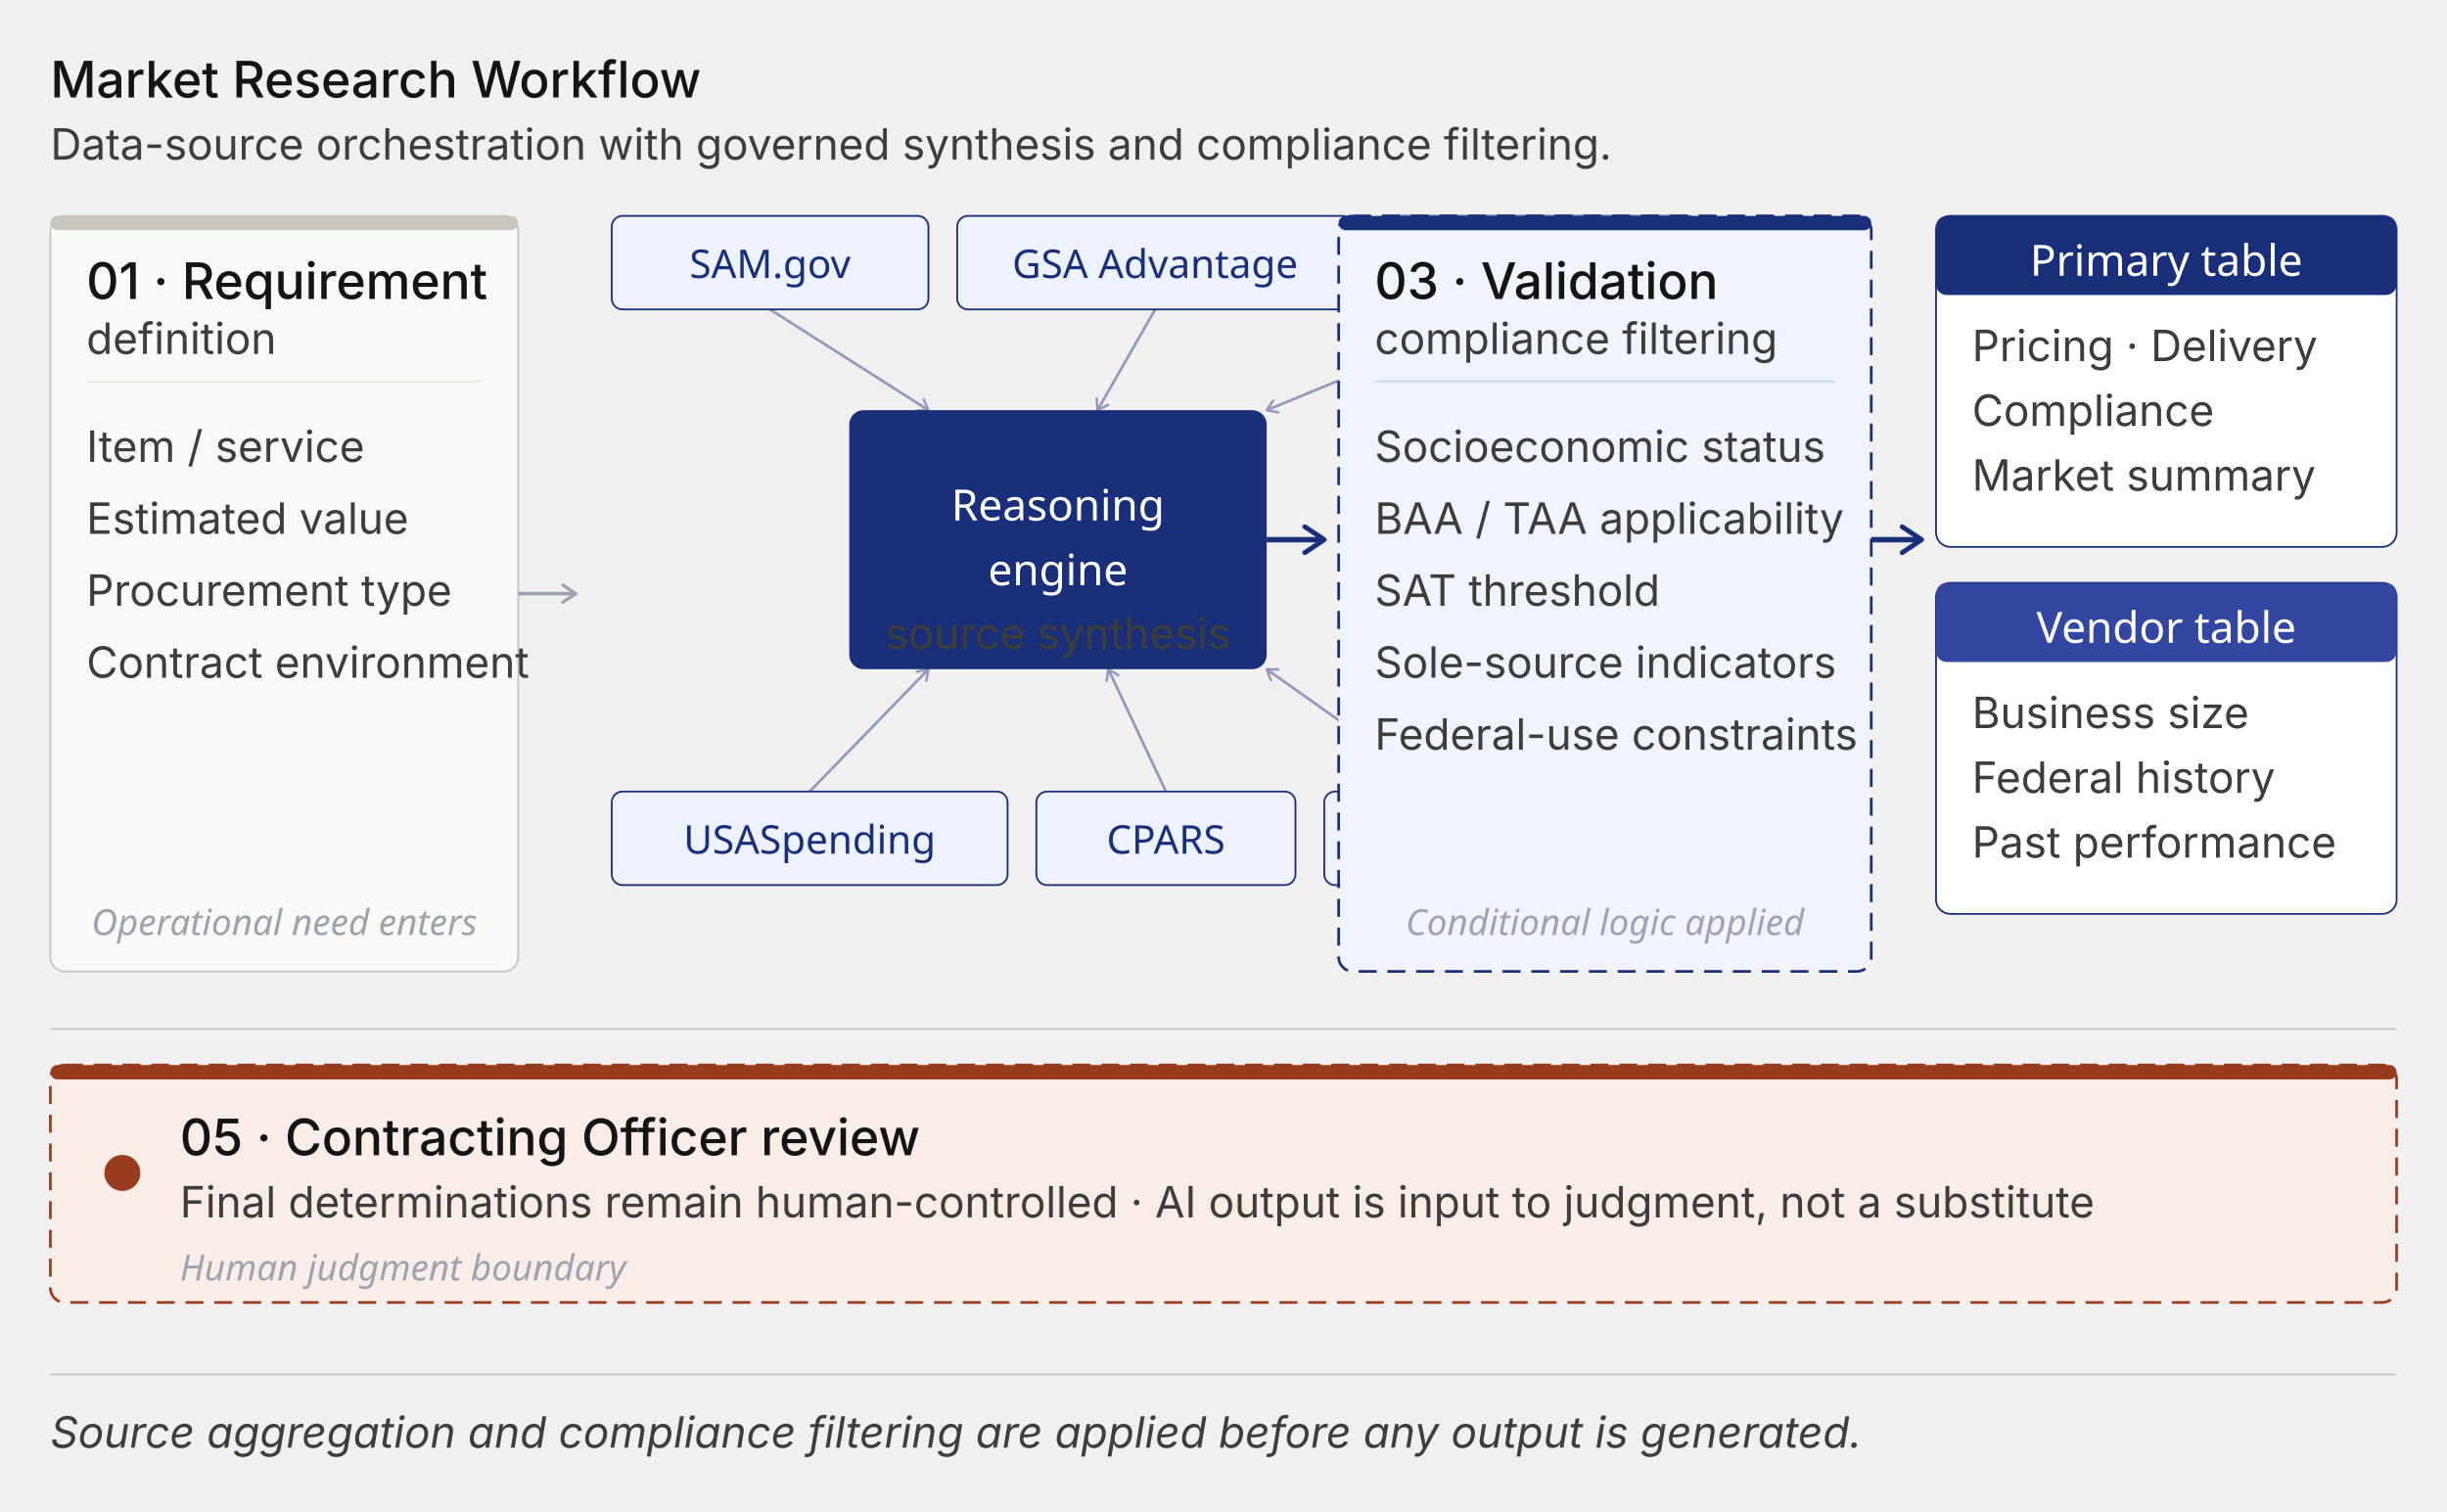
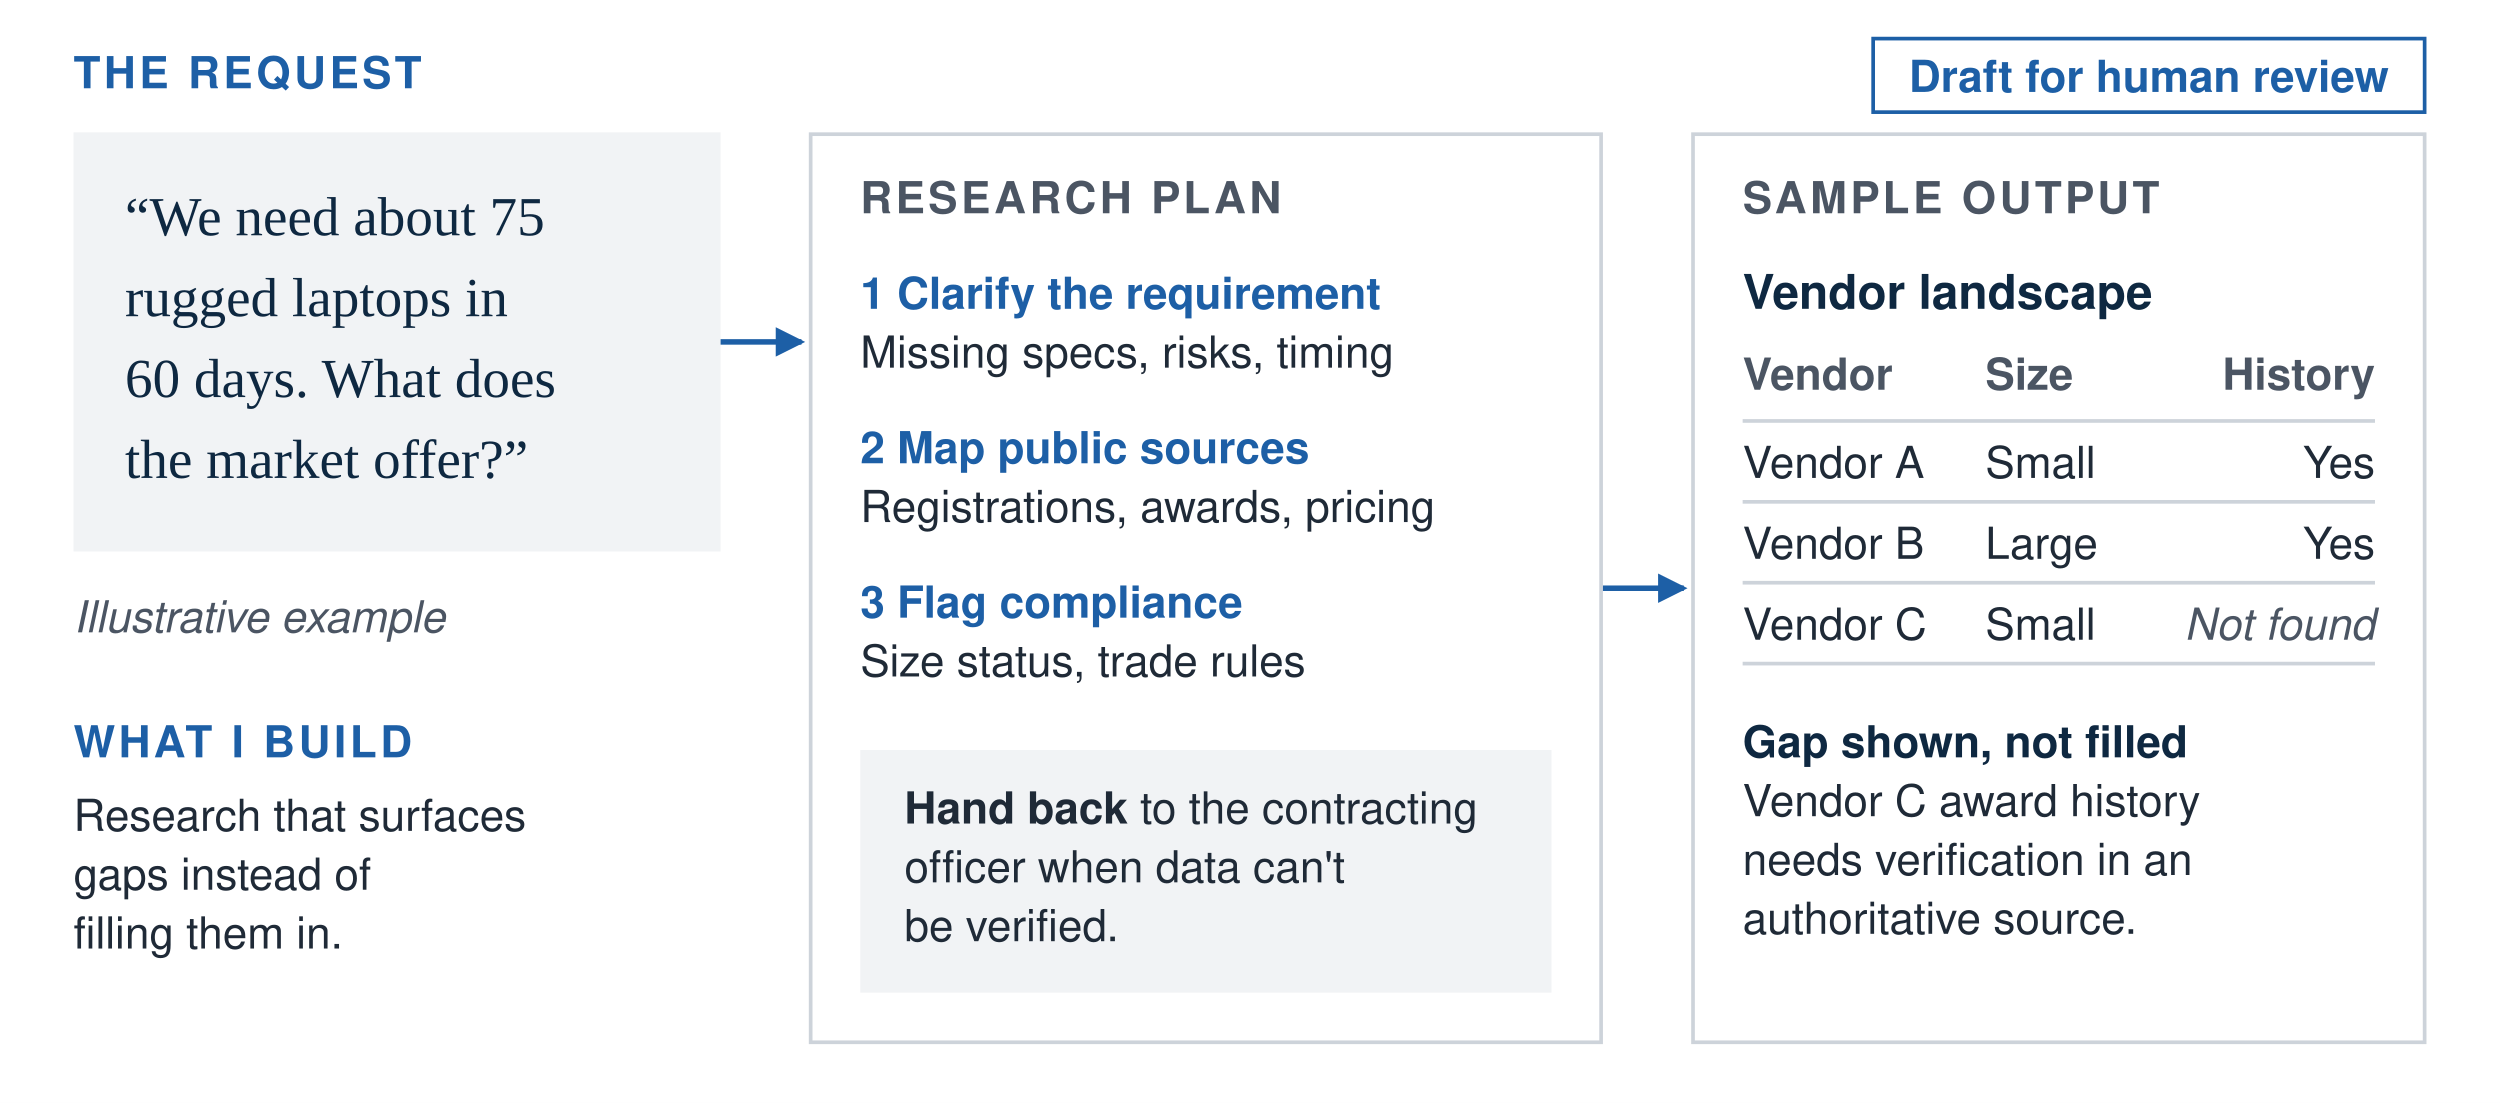
- <svg xmlns="http://www.w3.org/2000/svg" width="100%" viewBox="0 0 680 420" role="img" style="">
+ <svg xmlns="http://www.w3.org/2000/svg" viewBox="0 0 680 300" width="100%" role="img" aria-labelledby="t d">
  <defs>
-     <marker id="arrow" viewBox="0 0 10 10" refX="8" refY="5" markerWidth="6" markerHeight="6" orient="auto-start-reverse">
-       <path d="M2 1L8 5L2 9" fill="none" stroke="context-stroke" stroke-width="1.5" stroke-linecap="round" stroke-linejoin="round" />
+     <marker id="ab" viewBox="0 0 8 8" refX="7" refY="4" markerWidth="8" markerHeight="8" markerUnits="userSpaceOnUse" orient="auto">
+       <path d="M0,0 L8,4 L0,8 z" fill="#1D5FA6" />
    </marker>
-     <marker id="arb" viewBox="0 0 10 10" refX="8" refY="5" markerWidth="6" markerHeight="6" orient="auto-start-reverse">
-       <path d="M2 1L8 5L2 9" fill="none" stroke="#1a2f7a" stroke-width="1.5" stroke-linecap="round" stroke-linejoin="round" />
-     </marker>
-     <mask id="imagine-text-gaps-zk3hjd" maskUnits="userSpaceOnUse">
-       <rect x="0" y="0" width="680" height="420" fill="white" />
-       <rect x="10" y="11.3" width="189.551" height="21.4" fill="black" rx="2" />
-       <rect x="10" y="30.5" width="437.469" height="19" fill="black" rx="2" />
-       <rect x="20" y="67.3" width="118.112" height="21.4" fill="black" rx="2" />
-       <rect x="20" y="84.5" width="62.798" height="19" fill="black" rx="2" />
-       <rect x="20" y="114.5" width="83.939" height="19" fill="black" rx="2" />
-       <rect x="20" y="134.5" width="97.983" height="19" fill="black" rx="2" />
-       <rect x="20" y="154.5" width="110.78" height="19" fill="black" rx="2" />
-       <rect x="20" y="174.5" width="133.159" height="19" fill="black" rx="2" />
-       <rect x="18.58" y="247.7" width="120.84" height="16.6" fill="black" rx="2" />
-       <rect x="186.749" y="64.1" width="54.501" height="17.8" fill="black" rx="2" />
-       <rect x="275.852" y="64.1" width="90.296" height="17.8" fill="black" rx="2" />
-       <rect x="399.165" y="64.1" width="57.67" height="17.8" fill="black" rx="2" />
-       <rect x="260.609" y="130.5" width="66.783" height="19" fill="black" rx="2" />
-       <rect x="270.959" y="148.5" width="46.082" height="19" fill="black" rx="2" />
-       <rect x="242.336" y="166.5" width="103.327" height="19" fill="black" rx="2" />
-       <rect x="185.177" y="224.1" width="79.645" height="17.8" fill="black" rx="2" />
-       <rect x="301.915" y="224.1" width="44.17" height="17.8" fill="black" rx="2" />
-       <rect x="383.229" y="224.1" width="73.542" height="17.8" fill="black" rx="2" />
-       <rect x="378" y="67.3" width="100.271" height="21.4" fill="black" rx="2" />
-       <rect x="378" y="84.5" width="120.128" height="19" fill="black" rx="2" />
-       <rect x="378" y="114.5" width="131.443" height="19" fill="black" rx="2" />
-       <rect x="378" y="134.5" width="137.603" height="19" fill="black" rx="2" />
-       <rect x="378" y="154.5" width="86.677" height="19" fill="black" rx="2" />
-       <rect x="378" y="174.5" width="133.806" height="19" fill="black" rx="2" />
-       <rect x="378" y="194.5" width="141.119" height="19" fill="black" rx="2" />
-       <rect x="384.736" y="247.7" width="122.572" height="16.664" fill="black" rx="2" />
-       <rect x="560.312" y="62.5" width="83.377" height="19" fill="black" rx="2" />
-       <rect x="544" y="86.5" width="101.743" height="19" fill="black" rx="2" />
-       <rect x="544" y="104.5" width="75.333" height="19" fill="black" rx="2" />
-       <rect x="544" y="122.5" width="103.721" height="19" fill="black" rx="2" />
-       <rect x="561.68" y="164.5" width="80.639" height="19" fill="black" rx="2" />
-       <rect x="544" y="188.5" width="83.049" height="19" fill="black" rx="2" />
-       <rect x="544" y="206.5" width="92.302" height="19" fill="black" rx="2" />
-       <rect x="544" y="224.5" width="107.818" height="19" fill="black" rx="2" />
-       <rect x="46" y="305.3" width="213.505" height="21.4" fill="black" rx="2" />
-       <rect x="46" y="324.5" width="538.459" height="19" fill="black" rx="2" />
-       <rect x="46" y="343.7" width="134.812" height="16.664" fill="black" rx="2" />
-       <rect x="10" y="388.5" width="494.873" height="19" fill="black" rx="2" />
-     </mask>
  </defs>
-   <text x="14" y="22" dominant-baseline="central" fill="#1a2f7a" font-size="15" style="fill:rgb(20, 20, 19);stroke:none;color:rgb(0, 0, 0);stroke-width:1px;stroke-linecap:butt;stroke-linejoin:miter;opacity:1;font-family:&quot;Anthropic Sans&quot;, -apple-system, &quot;system-ui&quot;, &quot;Segoe UI&quot;, sans-serif;font-size:14px;font-weight:500;text-anchor:start;dominant-baseline:central">Market Research Workflow</text>
-   <text x="14" y="40" dominant-baseline="central" fill="#9ca3af" style="fill:rgb(61, 61, 58);stroke:none;color:rgb(0, 0, 0);stroke-width:1px;stroke-linecap:butt;stroke-linejoin:miter;opacity:1;font-family:&quot;Anthropic Sans&quot;, -apple-system, &quot;system-ui&quot;, &quot;Segoe UI&quot;, sans-serif;font-size:12px;font-weight:400;text-anchor:start;dominant-baseline:central">Data-source orchestration with governed synthesis and compliance filtering.</text>
-   <rect x="14" y="60" width="130" height="210" rx="4" fill="#f9f9f7" stroke="#c8c6bc" stroke-width="0.5" style="fill:rgb(249, 249, 247);stroke:rgb(200, 198, 188);color:rgb(0, 0, 0);stroke-width:0.5px;stroke-linecap:butt;stroke-linejoin:miter;opacity:1;font-family:&quot;Anthropic Sans&quot;, -apple-system, &quot;system-ui&quot;, &quot;Segoe UI&quot;, sans-serif;font-size:16px;font-weight:400;text-anchor:start;dominant-baseline:auto" />
-   <rect x="14" y="60" width="130" height="4" fill="#c8c6bc" rx="2" style="fill:rgb(200, 198, 188);stroke:none;color:rgb(0, 0, 0);stroke-width:1px;stroke-linecap:butt;stroke-linejoin:miter;opacity:1;font-family:&quot;Anthropic Sans&quot;, -apple-system, &quot;system-ui&quot;, &quot;Segoe UI&quot;, sans-serif;font-size:16px;font-weight:400;text-anchor:start;dominant-baseline:auto" />
-   <text x="24" y="78" dominant-baseline="central" fill="#444" style="fill:rgb(20, 20, 19);stroke:none;color:rgb(0, 0, 0);stroke-width:1px;stroke-linecap:butt;stroke-linejoin:miter;opacity:1;font-family:&quot;Anthropic Sans&quot;, -apple-system, &quot;system-ui&quot;, &quot;Segoe UI&quot;, sans-serif;font-size:14px;font-weight:500;text-anchor:start;dominant-baseline:central">01 · Requirement</text>
-   <text x="24" y="94" dominant-baseline="central" fill="#9ca3af" style="fill:rgb(61, 61, 58);stroke:none;color:rgb(0, 0, 0);stroke-width:1px;stroke-linecap:butt;stroke-linejoin:miter;opacity:1;font-family:&quot;Anthropic Sans&quot;, -apple-system, &quot;system-ui&quot;, &quot;Segoe UI&quot;, sans-serif;font-size:12px;font-weight:400;text-anchor:start;dominant-baseline:central">definition</text>
-   <line x1="24" y1="106" x2="134" y2="106" stroke="#e8e6de" stroke-width="0.5" style="fill:rgb(0, 0, 0);stroke:rgb(232, 230, 222);color:rgb(0, 0, 0);stroke-width:0.5px;stroke-linecap:butt;stroke-linejoin:miter;opacity:1;font-family:&quot;Anthropic Sans&quot;, -apple-system, &quot;system-ui&quot;, &quot;Segoe UI&quot;, sans-serif;font-size:16px;font-weight:400;text-anchor:start;dominant-baseline:auto" />
-   <text x="24" y="124" dominant-baseline="central" fill="#6b7280" style="fill:rgb(61, 61, 58);stroke:none;color:rgb(0, 0, 0);stroke-width:1px;stroke-linecap:butt;stroke-linejoin:miter;opacity:1;font-family:&quot;Anthropic Sans&quot;, -apple-system, &quot;system-ui&quot;, &quot;Segoe UI&quot;, sans-serif;font-size:12px;font-weight:400;text-anchor:start;dominant-baseline:central">Item / service</text>
-   <text x="24" y="144" dominant-baseline="central" fill="#6b7280" style="fill:rgb(61, 61, 58);stroke:none;color:rgb(0, 0, 0);stroke-width:1px;stroke-linecap:butt;stroke-linejoin:miter;opacity:1;font-family:&quot;Anthropic Sans&quot;, -apple-system, &quot;system-ui&quot;, &quot;Segoe UI&quot;, sans-serif;font-size:12px;font-weight:400;text-anchor:start;dominant-baseline:central">Estimated value</text>
-   <text x="24" y="164" dominant-baseline="central" fill="#6b7280" style="fill:rgb(61, 61, 58);stroke:none;color:rgb(0, 0, 0);stroke-width:1px;stroke-linecap:butt;stroke-linejoin:miter;opacity:1;font-family:&quot;Anthropic Sans&quot;, -apple-system, &quot;system-ui&quot;, &quot;Segoe UI&quot;, sans-serif;font-size:12px;font-weight:400;text-anchor:start;dominant-baseline:central">Procurement type</text>
-   <text x="24" y="184" dominant-baseline="central" fill="#6b7280" style="fill:rgb(61, 61, 58);stroke:none;color:rgb(0, 0, 0);stroke-width:1px;stroke-linecap:butt;stroke-linejoin:miter;opacity:1;font-family:&quot;Anthropic Sans&quot;, -apple-system, &quot;system-ui&quot;, &quot;Segoe UI&quot;, sans-serif;font-size:12px;font-weight:400;text-anchor:start;dominant-baseline:central">Contract environment</text>
-   <text x="79" y="256" text-anchor="middle" dominant-baseline="central" style="fill:rgb(156, 163, 175);stroke:none;color:rgb(0, 0, 0);stroke-width:1px;stroke-linecap:butt;stroke-linejoin:miter;opacity:1;font-family:&quot;Anthropic Sans&quot;, sans-serif;font-size:10px;font-weight:400;font-style:italic;text-anchor:middle;dominant-baseline:central">Operational need enters</text>
-   <line x1="144" y1="165" x2="160" y2="165" stroke="#9ca3af" stroke-width="1" marker-end="url(#arrow)" style="fill:rgb(0, 0, 0);stroke:rgb(156, 163, 175);color:rgb(0, 0, 0);stroke-width:1px;stroke-linecap:butt;stroke-linejoin:miter;opacity:1;font-family:&quot;Anthropic Sans&quot;, -apple-system, &quot;system-ui&quot;, &quot;Segoe UI&quot;, sans-serif;font-size:16px;font-weight:400;text-anchor:start;dominant-baseline:auto" />
-   <rect x="170" y="60" width="88" height="26" rx="3" fill="#eef2ff" stroke="#1a2f7a" stroke-width="0.5" style="fill:rgb(238, 242, 255);stroke:rgb(26, 47, 122);color:rgb(0, 0, 0);stroke-width:0.5px;stroke-linecap:butt;stroke-linejoin:miter;opacity:1;font-family:&quot;Anthropic Sans&quot;, -apple-system, &quot;system-ui&quot;, &quot;Segoe UI&quot;, sans-serif;font-size:16px;font-weight:400;text-anchor:start;dominant-baseline:auto" />
-   <text x="214" y="73" text-anchor="middle" dominant-baseline="central" style="fill:rgb(26, 47, 122);stroke:none;color:rgb(0, 0, 0);stroke-width:1px;stroke-linecap:butt;stroke-linejoin:miter;opacity:1;font-family:&quot;Anthropic Sans&quot;, sans-serif;font-size:11px;font-weight:500;text-anchor:middle;dominant-baseline:central">SAM.gov</text>
-   <rect x="266" y="60" width="110" height="26" rx="3" fill="#eef2ff" stroke="#1a2f7a" stroke-width="0.5" style="fill:rgb(238, 242, 255);stroke:rgb(26, 47, 122);color:rgb(0, 0, 0);stroke-width:0.5px;stroke-linecap:butt;stroke-linejoin:miter;opacity:1;font-family:&quot;Anthropic Sans&quot;, -apple-system, &quot;system-ui&quot;, &quot;Segoe UI&quot;, sans-serif;font-size:16px;font-weight:400;text-anchor:start;dominant-baseline:auto" />
-   <text x="321" y="73" text-anchor="middle" dominant-baseline="central" style="fill:rgb(26, 47, 122);stroke:none;color:rgb(0, 0, 0);stroke-width:1px;stroke-linecap:butt;stroke-linejoin:miter;opacity:1;font-family:&quot;Anthropic Sans&quot;, sans-serif;font-size:11px;font-weight:500;text-anchor:middle;dominant-baseline:central">GSA Advantage</text>
-   <rect x="384" y="60" width="88" height="26" rx="3" fill="#eef2ff" stroke="#1a2f7a" stroke-width="0.5" style="fill:rgb(238, 242, 255);stroke:rgb(26, 47, 122);color:rgb(0, 0, 0);stroke-width:0.5px;stroke-linecap:butt;stroke-linejoin:miter;opacity:1;font-family:&quot;Anthropic Sans&quot;, -apple-system, &quot;system-ui&quot;, &quot;Segoe UI&quot;, sans-serif;font-size:16px;font-weight:400;text-anchor:start;dominant-baseline:auto" />
-   <text x="428" y="73" text-anchor="middle" dominant-baseline="central" style="fill:rgb(26, 47, 122);stroke:none;color:rgb(0, 0, 0);stroke-width:1px;stroke-linecap:butt;stroke-linejoin:miter;opacity:1;font-family:&quot;Anthropic Sans&quot;, sans-serif;font-size:11px;font-weight:500;text-anchor:middle;dominant-baseline:central">FPDS.gov</text>
-   <rect x="236" y="114" width="116" height="72" rx="4" fill="#1a2f7a" style="fill:rgb(26, 47, 122);stroke:none;color:rgb(0, 0, 0);stroke-width:1px;stroke-linecap:butt;stroke-linejoin:miter;opacity:1;font-family:&quot;Anthropic Sans&quot;, -apple-system, &quot;system-ui&quot;, &quot;Segoe UI&quot;, sans-serif;font-size:16px;font-weight:400;text-anchor:start;dominant-baseline:auto" />
-   <text x="294" y="140" text-anchor="middle" dominant-baseline="central" style="fill:rgb(255, 255, 255);stroke:none;color:rgb(0, 0, 0);stroke-width:1px;stroke-linecap:butt;stroke-linejoin:miter;opacity:1;font-family:&quot;Anthropic Sans&quot;, sans-serif;font-size:12px;font-weight:400;text-anchor:middle;dominant-baseline:central">Reasoning</text>
-   <text x="294" y="158" text-anchor="middle" dominant-baseline="central" style="fill:rgb(255, 255, 255);stroke:none;color:rgb(0, 0, 0);stroke-width:1px;stroke-linecap:butt;stroke-linejoin:miter;opacity:1;font-family:&quot;Anthropic Sans&quot;, sans-serif;font-size:12px;font-weight:400;text-anchor:middle;dominant-baseline:central">engine</text>
-   <text x="294" y="176" text-anchor="middle" dominant-baseline="central" fill="rgba(255,255,255,0.5)" style="fill:rgb(61, 61, 58);stroke:none;color:rgb(0, 0, 0);stroke-width:1px;stroke-linecap:butt;stroke-linejoin:miter;opacity:1;font-family:&quot;Anthropic Sans&quot;, -apple-system, &quot;system-ui&quot;, &quot;Segoe UI&quot;, sans-serif;font-size:12px;font-weight:400;text-anchor:middle;dominant-baseline:central">source synthesis</text>
-   <line x1="214" y1="86" x2="258" y2="114" stroke="#1a2f7a" stroke-width="0.75" marker-end="url(#arb)" opacity="0.45" style="fill:rgb(0, 0, 0);stroke:rgb(26, 47, 122);color:rgb(0, 0, 0);stroke-width:0.75px;stroke-linecap:butt;stroke-linejoin:miter;opacity:0.45;font-family:&quot;Anthropic Sans&quot;, -apple-system, &quot;system-ui&quot;, &quot;Segoe UI&quot;, sans-serif;font-size:16px;font-weight:400;text-anchor:start;dominant-baseline:auto" />
-   <line x1="321" y1="86" x2="305" y2="114" stroke="#1a2f7a" stroke-width="0.75" marker-end="url(#arb)" opacity="0.45" style="fill:rgb(0, 0, 0);stroke:rgb(26, 47, 122);color:rgb(0, 0, 0);stroke-width:0.75px;stroke-linecap:butt;stroke-linejoin:miter;opacity:0.45;font-family:&quot;Anthropic Sans&quot;, -apple-system, &quot;system-ui&quot;, &quot;Segoe UI&quot;, sans-serif;font-size:16px;font-weight:400;text-anchor:start;dominant-baseline:auto" />
-   <line x1="420" y1="86" x2="352" y2="114" stroke="#1a2f7a" stroke-width="0.75" marker-end="url(#arb)" opacity="0.45" mask="url(#imagine-text-gaps-zk3hjd)" style="fill:rgb(0, 0, 0);stroke:rgb(26, 47, 122);color:rgb(0, 0, 0);stroke-width:0.75px;stroke-linecap:butt;stroke-linejoin:miter;opacity:0.45;font-family:&quot;Anthropic Sans&quot;, -apple-system, &quot;system-ui&quot;, &quot;Segoe UI&quot;, sans-serif;font-size:16px;font-weight:400;text-anchor:start;dominant-baseline:auto" />
-   <rect x="170" y="220" width="110" height="26" rx="3" fill="#eef2ff" stroke="#1a2f7a" stroke-width="0.5" style="fill:rgb(238, 242, 255);stroke:rgb(26, 47, 122);color:rgb(0, 0, 0);stroke-width:0.5px;stroke-linecap:butt;stroke-linejoin:miter;opacity:1;font-family:&quot;Anthropic Sans&quot;, -apple-system, &quot;system-ui&quot;, &quot;Segoe UI&quot;, sans-serif;font-size:16px;font-weight:400;text-anchor:start;dominant-baseline:auto" />
-   <text x="225" y="233" text-anchor="middle" dominant-baseline="central" style="fill:rgb(26, 47, 122);stroke:none;color:rgb(0, 0, 0);stroke-width:1px;stroke-linecap:butt;stroke-linejoin:miter;opacity:1;font-family:&quot;Anthropic Sans&quot;, sans-serif;font-size:11px;font-weight:500;text-anchor:middle;dominant-baseline:central">USASpending</text>
-   <rect x="288" y="220" width="72" height="26" rx="3" fill="#eef2ff" stroke="#1a2f7a" stroke-width="0.5" style="fill:rgb(238, 242, 255);stroke:rgb(26, 47, 122);color:rgb(0, 0, 0);stroke-width:0.5px;stroke-linecap:butt;stroke-linejoin:miter;opacity:1;font-family:&quot;Anthropic Sans&quot;, -apple-system, &quot;system-ui&quot;, &quot;Segoe UI&quot;, sans-serif;font-size:16px;font-weight:400;text-anchor:start;dominant-baseline:auto" />
-   <text x="324" y="233" text-anchor="middle" dominant-baseline="central" style="fill:rgb(26, 47, 122);stroke:none;color:rgb(0, 0, 0);stroke-width:1px;stroke-linecap:butt;stroke-linejoin:miter;opacity:1;font-family:&quot;Anthropic Sans&quot;, sans-serif;font-size:11px;font-weight:500;text-anchor:middle;dominant-baseline:central">CPARS</text>
-   <rect x="368" y="220" width="104" height="26" rx="3" fill="#eef2ff" stroke="#1a2f7a" stroke-width="0.5" style="fill:rgb(238, 242, 255);stroke:rgb(26, 47, 122);color:rgb(0, 0, 0);stroke-width:0.5px;stroke-linecap:butt;stroke-linejoin:miter;opacity:1;font-family:&quot;Anthropic Sans&quot;, -apple-system, &quot;system-ui&quot;, &quot;Segoe UI&quot;, sans-serif;font-size:16px;font-weight:400;text-anchor:start;dominant-baseline:auto" />
-   <text x="420" y="233" text-anchor="middle" dominant-baseline="central" style="fill:rgb(26, 47, 122);stroke:none;color:rgb(0, 0, 0);stroke-width:1px;stroke-linecap:butt;stroke-linejoin:miter;opacity:1;font-family:&quot;Anthropic Sans&quot;, sans-serif;font-size:11px;font-weight:500;text-anchor:middle;dominant-baseline:central">DFARS / FAR</text>
-   <line x1="225" y1="220" x2="258" y2="186" stroke="#1a2f7a" stroke-width="0.75" marker-end="url(#arb)" opacity="0.45" style="fill:rgb(0, 0, 0);stroke:rgb(26, 47, 122);color:rgb(0, 0, 0);stroke-width:0.75px;stroke-linecap:butt;stroke-linejoin:miter;opacity:0.45;font-family:&quot;Anthropic Sans&quot;, -apple-system, &quot;system-ui&quot;, &quot;Segoe UI&quot;, sans-serif;font-size:16px;font-weight:400;text-anchor:start;dominant-baseline:auto" />
-   <line x1="324" y1="220" x2="308" y2="186" stroke="#1a2f7a" stroke-width="0.75" marker-end="url(#arb)" opacity="0.45" style="fill:rgb(0, 0, 0);stroke:rgb(26, 47, 122);color:rgb(0, 0, 0);stroke-width:0.75px;stroke-linecap:butt;stroke-linejoin:miter;opacity:0.45;font-family:&quot;Anthropic Sans&quot;, -apple-system, &quot;system-ui&quot;, &quot;Segoe UI&quot;, sans-serif;font-size:16px;font-weight:400;text-anchor:start;dominant-baseline:auto" />
-   <line x1="400" y1="220" x2="352" y2="186" stroke="#1a2f7a" stroke-width="0.75" marker-end="url(#arb)" opacity="0.45" mask="url(#imagine-text-gaps-zk3hjd)" style="fill:rgb(0, 0, 0);stroke:rgb(26, 47, 122);color:rgb(0, 0, 0);stroke-width:0.75px;stroke-linecap:butt;stroke-linejoin:miter;opacity:0.45;font-family:&quot;Anthropic Sans&quot;, -apple-system, &quot;system-ui&quot;, &quot;Segoe UI&quot;, sans-serif;font-size:16px;font-weight:400;text-anchor:start;dominant-baseline:auto" />
-   <line x1="352" y1="150" x2="368" y2="150" stroke="#1a2f7a" stroke-width="1.5" marker-end="url(#arrow)" style="fill:rgb(0, 0, 0);stroke:rgb(26, 47, 122);color:rgb(0, 0, 0);stroke-width:1.5px;stroke-linecap:butt;stroke-linejoin:miter;opacity:1;font-family:&quot;Anthropic Sans&quot;, -apple-system, &quot;system-ui&quot;, &quot;Segoe UI&quot;, sans-serif;font-size:16px;font-weight:400;text-anchor:start;dominant-baseline:auto" />
-   <rect x="372" y="60" width="148" height="210" rx="4" fill="#f0f4ff" stroke="#1a2f7a" stroke-width="0.75" stroke-dasharray="5 3" style="fill:rgb(240, 244, 255);stroke:rgb(26, 47, 122);color:rgb(0, 0, 0);stroke-width:0.75px;stroke-dasharray:5px, 3px;stroke-linecap:butt;stroke-linejoin:miter;opacity:1;font-family:&quot;Anthropic Sans&quot;, -apple-system, &quot;system-ui&quot;, &quot;Segoe UI&quot;, sans-serif;font-size:16px;font-weight:400;text-anchor:start;dominant-baseline:auto" />
-   <rect x="372" y="60" width="148" height="4" fill="#1a2f7a" rx="2" style="fill:rgb(26, 47, 122);stroke:none;color:rgb(0, 0, 0);stroke-width:1px;stroke-linecap:butt;stroke-linejoin:miter;opacity:1;font-family:&quot;Anthropic Sans&quot;, -apple-system, &quot;system-ui&quot;, &quot;Segoe UI&quot;, sans-serif;font-size:16px;font-weight:400;text-anchor:start;dominant-baseline:auto" />
-   <text x="382" y="78" dominant-baseline="central" fill="#1a2f7a" style="fill:rgb(20, 20, 19);stroke:none;color:rgb(0, 0, 0);stroke-width:1px;stroke-linecap:butt;stroke-linejoin:miter;opacity:1;font-family:&quot;Anthropic Sans&quot;, -apple-system, &quot;system-ui&quot;, &quot;Segoe UI&quot;, sans-serif;font-size:14px;font-weight:500;text-anchor:start;dominant-baseline:central">03 · Validation</text>
-   <text x="382" y="94" dominant-baseline="central" fill="#9ca3af" style="fill:rgb(61, 61, 58);stroke:none;color:rgb(0, 0, 0);stroke-width:1px;stroke-linecap:butt;stroke-linejoin:miter;opacity:1;font-family:&quot;Anthropic Sans&quot;, -apple-system, &quot;system-ui&quot;, &quot;Segoe UI&quot;, sans-serif;font-size:12px;font-weight:400;text-anchor:start;dominant-baseline:central">compliance filtering</text>
-   <line x1="382" y1="106" x2="510" y2="106" stroke="#c8d4f0" stroke-width="0.5" style="fill:rgb(0, 0, 0);stroke:rgb(200, 212, 240);color:rgb(0, 0, 0);stroke-width:0.5px;stroke-linecap:butt;stroke-linejoin:miter;opacity:1;font-family:&quot;Anthropic Sans&quot;, -apple-system, &quot;system-ui&quot;, &quot;Segoe UI&quot;, sans-serif;font-size:16px;font-weight:400;text-anchor:start;dominant-baseline:auto" />
-   <text x="382" y="124" dominant-baseline="central" fill="#374151" style="fill:rgb(61, 61, 58);stroke:none;color:rgb(0, 0, 0);stroke-width:1px;stroke-linecap:butt;stroke-linejoin:miter;opacity:1;font-family:&quot;Anthropic Sans&quot;, -apple-system, &quot;system-ui&quot;, &quot;Segoe UI&quot;, sans-serif;font-size:12px;font-weight:400;text-anchor:start;dominant-baseline:central">Socioeconomic status</text>
-   <text x="382" y="144" dominant-baseline="central" fill="#374151" style="fill:rgb(61, 61, 58);stroke:none;color:rgb(0, 0, 0);stroke-width:1px;stroke-linecap:butt;stroke-linejoin:miter;opacity:1;font-family:&quot;Anthropic Sans&quot;, -apple-system, &quot;system-ui&quot;, &quot;Segoe UI&quot;, sans-serif;font-size:12px;font-weight:400;text-anchor:start;dominant-baseline:central">BAA / TAA applicability</text>
-   <text x="382" y="164" dominant-baseline="central" fill="#374151" style="fill:rgb(61, 61, 58);stroke:none;color:rgb(0, 0, 0);stroke-width:1px;stroke-linecap:butt;stroke-linejoin:miter;opacity:1;font-family:&quot;Anthropic Sans&quot;, -apple-system, &quot;system-ui&quot;, &quot;Segoe UI&quot;, sans-serif;font-size:12px;font-weight:400;text-anchor:start;dominant-baseline:central">SAT threshold</text>
-   <text x="382" y="184" dominant-baseline="central" fill="#374151" style="fill:rgb(61, 61, 58);stroke:none;color:rgb(0, 0, 0);stroke-width:1px;stroke-linecap:butt;stroke-linejoin:miter;opacity:1;font-family:&quot;Anthropic Sans&quot;, -apple-system, &quot;system-ui&quot;, &quot;Segoe UI&quot;, sans-serif;font-size:12px;font-weight:400;text-anchor:start;dominant-baseline:central">Sole-source indicators</text>
-   <text x="382" y="204" dominant-baseline="central" fill="#374151" style="fill:rgb(61, 61, 58);stroke:none;color:rgb(0, 0, 0);stroke-width:1px;stroke-linecap:butt;stroke-linejoin:miter;opacity:1;font-family:&quot;Anthropic Sans&quot;, -apple-system, &quot;system-ui&quot;, &quot;Segoe UI&quot;, sans-serif;font-size:12px;font-weight:400;text-anchor:start;dominant-baseline:central">Federal-use constraints</text>
-   <text x="446" y="256" text-anchor="middle" dominant-baseline="central" style="fill:rgb(156, 163, 175);stroke:none;color:rgb(0, 0, 0);stroke-width:1px;stroke-linecap:butt;stroke-linejoin:miter;opacity:1;font-family:&quot;Anthropic Sans&quot;, sans-serif;font-size:10px;font-weight:400;font-style:italic;text-anchor:middle;dominant-baseline:central">Conditional logic applied</text>
-   <line x1="520" y1="150" x2="534" y2="150" stroke="#1a2f7a" stroke-width="1.5" marker-end="url(#arrow)" style="fill:rgb(0, 0, 0);stroke:rgb(26, 47, 122);color:rgb(0, 0, 0);stroke-width:1.5px;stroke-linecap:butt;stroke-linejoin:miter;opacity:1;font-family:&quot;Anthropic Sans&quot;, -apple-system, &quot;system-ui&quot;, &quot;Segoe UI&quot;, sans-serif;font-size:16px;font-weight:400;text-anchor:start;dominant-baseline:auto" />
-   <rect x="538" y="60" width="128" height="92" rx="4" fill="#fff" stroke="#1a2f7a" stroke-width="0.5" style="fill:rgb(255, 255, 255);stroke:rgb(26, 47, 122);color:rgb(0, 0, 0);stroke-width:0.5px;stroke-linecap:butt;stroke-linejoin:miter;opacity:1;font-family:&quot;Anthropic Sans&quot;, -apple-system, &quot;system-ui&quot;, &quot;Segoe UI&quot;, sans-serif;font-size:16px;font-weight:400;text-anchor:start;dominant-baseline:auto" />
-   <rect x="538" y="60" width="128" height="22" fill="#1a2f7a" rx="3" style="fill:rgb(26, 47, 122);stroke:none;color:rgb(0, 0, 0);stroke-width:1px;stroke-linecap:butt;stroke-linejoin:miter;opacity:1;font-family:&quot;Anthropic Sans&quot;, -apple-system, &quot;system-ui&quot;, &quot;Segoe UI&quot;, sans-serif;font-size:16px;font-weight:400;text-anchor:start;dominant-baseline:auto" />
-   <text x="602" y="72" text-anchor="middle" dominant-baseline="central" style="fill:rgb(255, 255, 255);stroke:none;color:rgb(0, 0, 0);stroke-width:1px;stroke-linecap:butt;stroke-linejoin:miter;opacity:1;font-family:&quot;Anthropic Sans&quot;, sans-serif;font-size:12px;font-weight:400;text-anchor:middle;dominant-baseline:central">Primary table</text>
-   <text x="548" y="96" dominant-baseline="central" fill="#374151" style="fill:rgb(61, 61, 58);stroke:none;color:rgb(0, 0, 0);stroke-width:1px;stroke-linecap:butt;stroke-linejoin:miter;opacity:1;font-family:&quot;Anthropic Sans&quot;, -apple-system, &quot;system-ui&quot;, &quot;Segoe UI&quot;, sans-serif;font-size:12px;font-weight:400;text-anchor:start;dominant-baseline:central">Pricing · Delivery</text>
-   <text x="548" y="114" dominant-baseline="central" fill="#374151" style="fill:rgb(61, 61, 58);stroke:none;color:rgb(0, 0, 0);stroke-width:1px;stroke-linecap:butt;stroke-linejoin:miter;opacity:1;font-family:&quot;Anthropic Sans&quot;, -apple-system, &quot;system-ui&quot;, &quot;Segoe UI&quot;, sans-serif;font-size:12px;font-weight:400;text-anchor:start;dominant-baseline:central">Compliance</text>
-   <text x="548" y="132" dominant-baseline="central" fill="#374151" style="fill:rgb(61, 61, 58);stroke:none;color:rgb(0, 0, 0);stroke-width:1px;stroke-linecap:butt;stroke-linejoin:miter;opacity:1;font-family:&quot;Anthropic Sans&quot;, -apple-system, &quot;system-ui&quot;, &quot;Segoe UI&quot;, sans-serif;font-size:12px;font-weight:400;text-anchor:start;dominant-baseline:central">Market summary</text>
-   <rect x="538" y="162" width="128" height="92" rx="4" fill="#fff" stroke="#1a2f7a" stroke-width="0.5" style="fill:rgb(255, 255, 255);stroke:rgb(26, 47, 122);color:rgb(0, 0, 0);stroke-width:0.5px;stroke-linecap:butt;stroke-linejoin:miter;opacity:1;font-family:&quot;Anthropic Sans&quot;, -apple-system, &quot;system-ui&quot;, &quot;Segoe UI&quot;, sans-serif;font-size:16px;font-weight:400;text-anchor:start;dominant-baseline:auto" />
-   <rect x="538" y="162" width="128" height="22" fill="#3347a0" rx="3" style="fill:rgb(51, 71, 160);stroke:none;color:rgb(0, 0, 0);stroke-width:1px;stroke-linecap:butt;stroke-linejoin:miter;opacity:1;font-family:&quot;Anthropic Sans&quot;, -apple-system, &quot;system-ui&quot;, &quot;Segoe UI&quot;, sans-serif;font-size:16px;font-weight:400;text-anchor:start;dominant-baseline:auto" />
-   <text x="602" y="174" text-anchor="middle" dominant-baseline="central" style="fill:rgb(255, 255, 255);stroke:none;color:rgb(0, 0, 0);stroke-width:1px;stroke-linecap:butt;stroke-linejoin:miter;opacity:1;font-family:&quot;Anthropic Sans&quot;, sans-serif;font-size:12px;font-weight:400;text-anchor:middle;dominant-baseline:central">Vendor table</text>
-   <text x="548" y="198" dominant-baseline="central" fill="#374151" style="fill:rgb(61, 61, 58);stroke:none;color:rgb(0, 0, 0);stroke-width:1px;stroke-linecap:butt;stroke-linejoin:miter;opacity:1;font-family:&quot;Anthropic Sans&quot;, -apple-system, &quot;system-ui&quot;, &quot;Segoe UI&quot;, sans-serif;font-size:12px;font-weight:400;text-anchor:start;dominant-baseline:central">Business size</text>
-   <text x="548" y="216" dominant-baseline="central" fill="#374151" style="fill:rgb(61, 61, 58);stroke:none;color:rgb(0, 0, 0);stroke-width:1px;stroke-linecap:butt;stroke-linejoin:miter;opacity:1;font-family:&quot;Anthropic Sans&quot;, -apple-system, &quot;system-ui&quot;, &quot;Segoe UI&quot;, sans-serif;font-size:12px;font-weight:400;text-anchor:start;dominant-baseline:central">Federal history</text>
-   <text x="548" y="234" dominant-baseline="central" fill="#374151" style="fill:rgb(61, 61, 58);stroke:none;color:rgb(0, 0, 0);stroke-width:1px;stroke-linecap:butt;stroke-linejoin:miter;opacity:1;font-family:&quot;Anthropic Sans&quot;, -apple-system, &quot;system-ui&quot;, &quot;Segoe UI&quot;, sans-serif;font-size:12px;font-weight:400;text-anchor:start;dominant-baseline:central">Past performance</text>
-   <line x1="14" y1="286" x2="666" y2="286" stroke="#c8c6bc" stroke-width="0.5" style="fill:rgb(0, 0, 0);stroke:rgb(200, 198, 188);color:rgb(0, 0, 0);stroke-width:0.5px;stroke-linecap:butt;stroke-linejoin:miter;opacity:1;font-family:&quot;Anthropic Sans&quot;, -apple-system, &quot;system-ui&quot;, &quot;Segoe UI&quot;, sans-serif;font-size:16px;font-weight:400;text-anchor:start;dominant-baseline:auto" />
-   <rect x="14" y="296" width="652" height="66" rx="4" fill="#faece7" stroke="#993c1d" stroke-width="0.75" stroke-dasharray="5 3" style="fill:rgb(250, 236, 231);stroke:rgb(153, 60, 29);color:rgb(0, 0, 0);stroke-width:0.75px;stroke-dasharray:5px, 3px;stroke-linecap:butt;stroke-linejoin:miter;opacity:1;font-family:&quot;Anthropic Sans&quot;, -apple-system, &quot;system-ui&quot;, &quot;Segoe UI&quot;, sans-serif;font-size:16px;font-weight:400;text-anchor:start;dominant-baseline:auto" />
-   <rect x="14" y="296" width="652" height="4" fill="#993c1d" rx="2" style="fill:rgb(153, 60, 29);stroke:none;color:rgb(0, 0, 0);stroke-width:1px;stroke-linecap:butt;stroke-linejoin:miter;opacity:1;font-family:&quot;Anthropic Sans&quot;, -apple-system, &quot;system-ui&quot;, &quot;Segoe UI&quot;, sans-serif;font-size:16px;font-weight:400;text-anchor:start;dominant-baseline:auto" />
-   <circle cx="34" cy="326" r="5" fill="#993c1d" style="fill:rgb(153, 60, 29);stroke:none;color:rgb(0, 0, 0);stroke-width:1px;stroke-linecap:butt;stroke-linejoin:miter;opacity:1;font-family:&quot;Anthropic Sans&quot;, -apple-system, &quot;system-ui&quot;, &quot;Segoe UI&quot;, sans-serif;font-size:16px;font-weight:400;text-anchor:start;dominant-baseline:auto" />
-   <text x="50" y="316" dominant-baseline="central" fill="#712b13" style="fill:rgb(20, 20, 19);stroke:none;color:rgb(0, 0, 0);stroke-width:1px;stroke-linecap:butt;stroke-linejoin:miter;opacity:1;font-family:&quot;Anthropic Sans&quot;, -apple-system, &quot;system-ui&quot;, &quot;Segoe UI&quot;, sans-serif;font-size:14px;font-weight:500;text-anchor:start;dominant-baseline:central">05 · Contracting Officer review</text>
-   <text x="50" y="334" dominant-baseline="central" fill="#6b7280" style="fill:rgb(61, 61, 58);stroke:none;color:rgb(0, 0, 0);stroke-width:1px;stroke-linecap:butt;stroke-linejoin:miter;opacity:1;font-family:&quot;Anthropic Sans&quot;, -apple-system, &quot;system-ui&quot;, &quot;Segoe UI&quot;, sans-serif;font-size:12px;font-weight:400;text-anchor:start;dominant-baseline:central">Final determinations remain human-controlled · AI output is input to judgment, not a substitute</text>
-   <text x="50" y="352" dominant-baseline="central" style="fill:rgb(156, 163, 175);stroke:none;color:rgb(0, 0, 0);stroke-width:1px;stroke-linecap:butt;stroke-linejoin:miter;opacity:1;font-family:&quot;Anthropic Sans&quot;, sans-serif;font-size:10px;font-weight:400;font-style:italic;text-anchor:start;dominant-baseline:central">Human judgment boundary</text>
-   <line x1="14" y1="382" x2="666" y2="382" stroke="#c8c6bc" stroke-width="0.5" style="fill:rgb(0, 0, 0);stroke:rgb(200, 198, 188);color:rgb(0, 0, 0);stroke-width:0.5px;stroke-linecap:butt;stroke-linejoin:miter;opacity:1;font-family:&quot;Anthropic Sans&quot;, -apple-system, &quot;system-ui&quot;, &quot;Segoe UI&quot;, sans-serif;font-size:16px;font-weight:400;text-anchor:start;dominant-baseline:auto" />
-   <text x="14" y="398" dominant-baseline="central" fill="#9ca3af" font-style="italic" style="fill:rgb(61, 61, 58);stroke:none;color:rgb(0, 0, 0);stroke-width:1px;stroke-linecap:butt;stroke-linejoin:miter;opacity:1;font-family:&quot;Anthropic Sans&quot;, -apple-system, &quot;system-ui&quot;, &quot;Segoe UI&quot;, sans-serif;font-size:12px;font-weight:400;font-style:italic;text-anchor:start;dominant-baseline:central">Source aggregation and compliance filtering are applied before any output is generated.</text>
+   <rect width="680" height="300" fill="#FFFFFF" />
+   <g font-family="Helvetica, Arial, sans-serif">
+     <text x="20" y="24" font-size="12" font-weight="700" letter-spacing="0.96" fill="#1D5FA6">THE REQUEST</text>
+     <rect x="20" y="36" width="176" height="114" fill="#F1F3F5" />
+     <g font-family="Georgia, 'Times New Roman', serif" font-size="15" fill="#0E2841">
+       <text x="34" y="64">“We need about 75</text>
+       <text x="34" y="86">rugged laptops in</text>
+       <text x="34" y="108">60 days. What does</text>
+       <text x="34" y="130">the market offer?”</text>
+     </g>
+     <text x="20" y="172" font-size="12" font-style="italic" fill="#4B5563">Illustrative example</text>
+     <text x="20" y="206" font-size="12" font-weight="700" letter-spacing="0.96" fill="#1D5FA6">WHAT I BUILD</text>
+     <g font-size="12" fill="#1F2A37">
+       <text x="20" y="226">Research that surfaces</text>
+       <text x="20" y="242">gaps instead of</text>
+       <text x="20" y="258">filling them in.</text>
+     </g>
+     <rect x="220.5" y="36.5" width="215" height="247" fill="#FFFFFF" stroke="#CDD3DA" stroke-width="1" />
+     <text x="234" y="58" font-size="12" font-weight="700" letter-spacing="0.96" fill="#4B5563">RESEARCH PLAN</text>
+     <g font-size="12" font-weight="700" fill="#1D5FA6">
+       <text x="234" y="84">1 Clarify the requirement</text>
+       <text x="234" y="126">2 Map public sources</text>
+       <text x="234" y="168">3 Flag compliance</text>
+     </g>
+     <g font-size="12" fill="#1F2A37">
+       <text x="234" y="100">Missing specs, risks, timing</text>
+       <text x="234" y="142">Registrations, awards, pricing</text>
+       <text x="234" y="184">Size status, trade rules</text>
+     </g>
+     <rect x="234" y="204" width="188" height="66" fill="#F1F3F5" />
+     <g font-size="12" fill="#1F2A37">
+       <text x="246" y="224">
+         <tspan font-weight="700">Hand back</tspan> to the contracting</text>
+       <text x="246" y="240">officer when data can't</text>
+       <text x="246" y="256">be verified.</text>
+     </g>
+     <rect x="509.5" y="10.5" width="150" height="20" fill="#FFFFFF" stroke="#1D5FA6" stroke-width="1" />
+     <text x="584.5" y="25" font-size="12" font-weight="700" fill="#1D5FA6" text-anchor="middle">Draft for human review</text>
+     <rect x="460.5" y="36.5" width="199" height="247" fill="#FFFFFF" stroke="#CDD3DA" stroke-width="1" />
+     <text x="474" y="58" font-size="12" font-weight="700" letter-spacing="0.96" fill="#4B5563">SAMPLE OUTPUT</text>
+     <text x="474" y="84" font-size="13" font-weight="700" fill="#0E2841">Vendor landscape</text>
+     <g font-size="12" font-weight="700" fill="#4B5563">
+       <text x="474" y="106">Vendor</text>
+       <text x="540" y="106">Size</text>
+       <text x="646" y="106" text-anchor="end">History</text>
+     </g>
+     <g stroke="#CDD3DA" stroke-width="1">
+       <path d="M474,114.5 H646 M474,136.5 H646 M474,158.5 H646 M474,180.5 H646" />
+     </g>
+     <g font-size="12" fill="#1F2A37">
+       <text x="474" y="130">Vendor A</text>
+       <text x="540" y="130">Small</text>
+       <text x="646" y="130" text-anchor="end">Yes</text>
+       <text x="474" y="152">Vendor B</text>
+       <text x="540" y="152">Large</text>
+       <text x="646" y="152" text-anchor="end">Yes</text>
+       <text x="474" y="174">Vendor C</text>
+       <text x="540" y="174">Small</text>
+     </g>
+     <text x="646" y="174" font-size="12" font-style="italic" fill="#4B5563" text-anchor="end">Not found</text>
+     <text x="474" y="206" font-size="12" font-weight="700" fill="#0E2841">Gap shown, not filled</text>
+     <g font-size="12" fill="#1F2A37">
+       <text x="474" y="222">Vendor C award history</text>
+       <text x="474" y="238">needs verification in an</text>
+       <text x="474" y="254">authoritative source.</text>
+     </g>
+     <g stroke="#1D5FA6" stroke-width="1.5" fill="none" marker-end="url(#ab)">
+       <path d="M196,93 H218" />
+       <path d="M436,160 H458" />
+     </g>
+   </g>
</svg>
